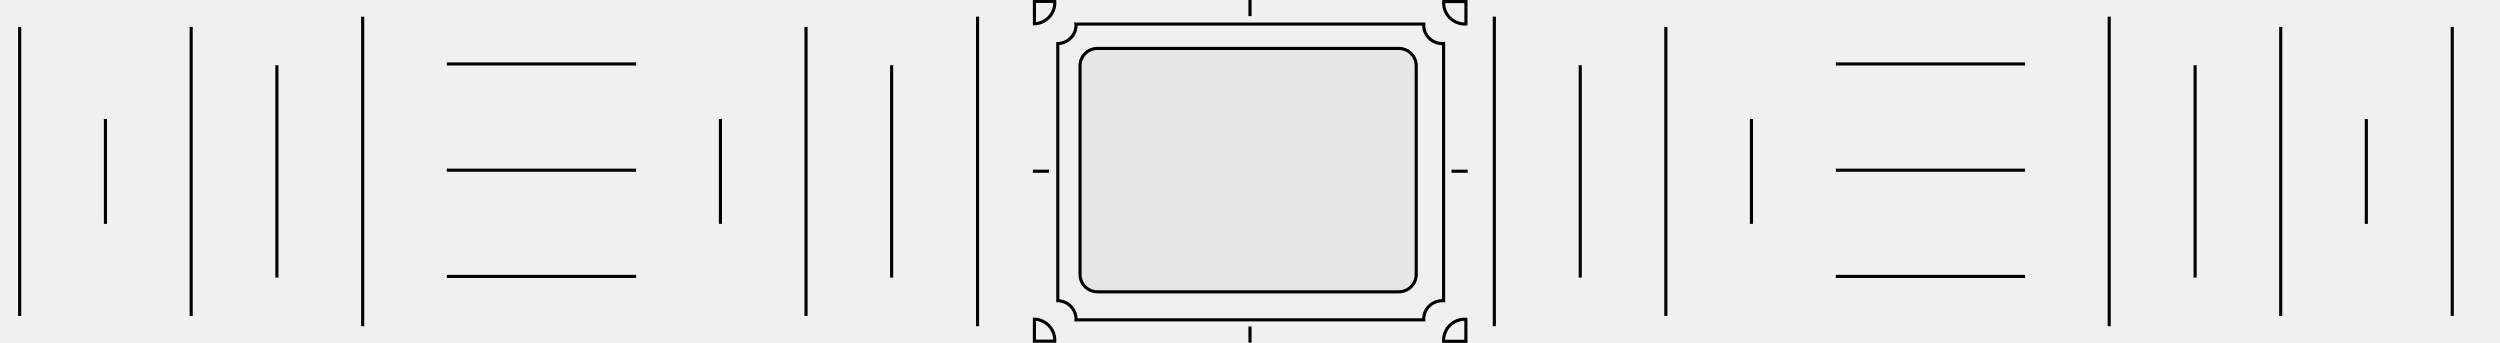
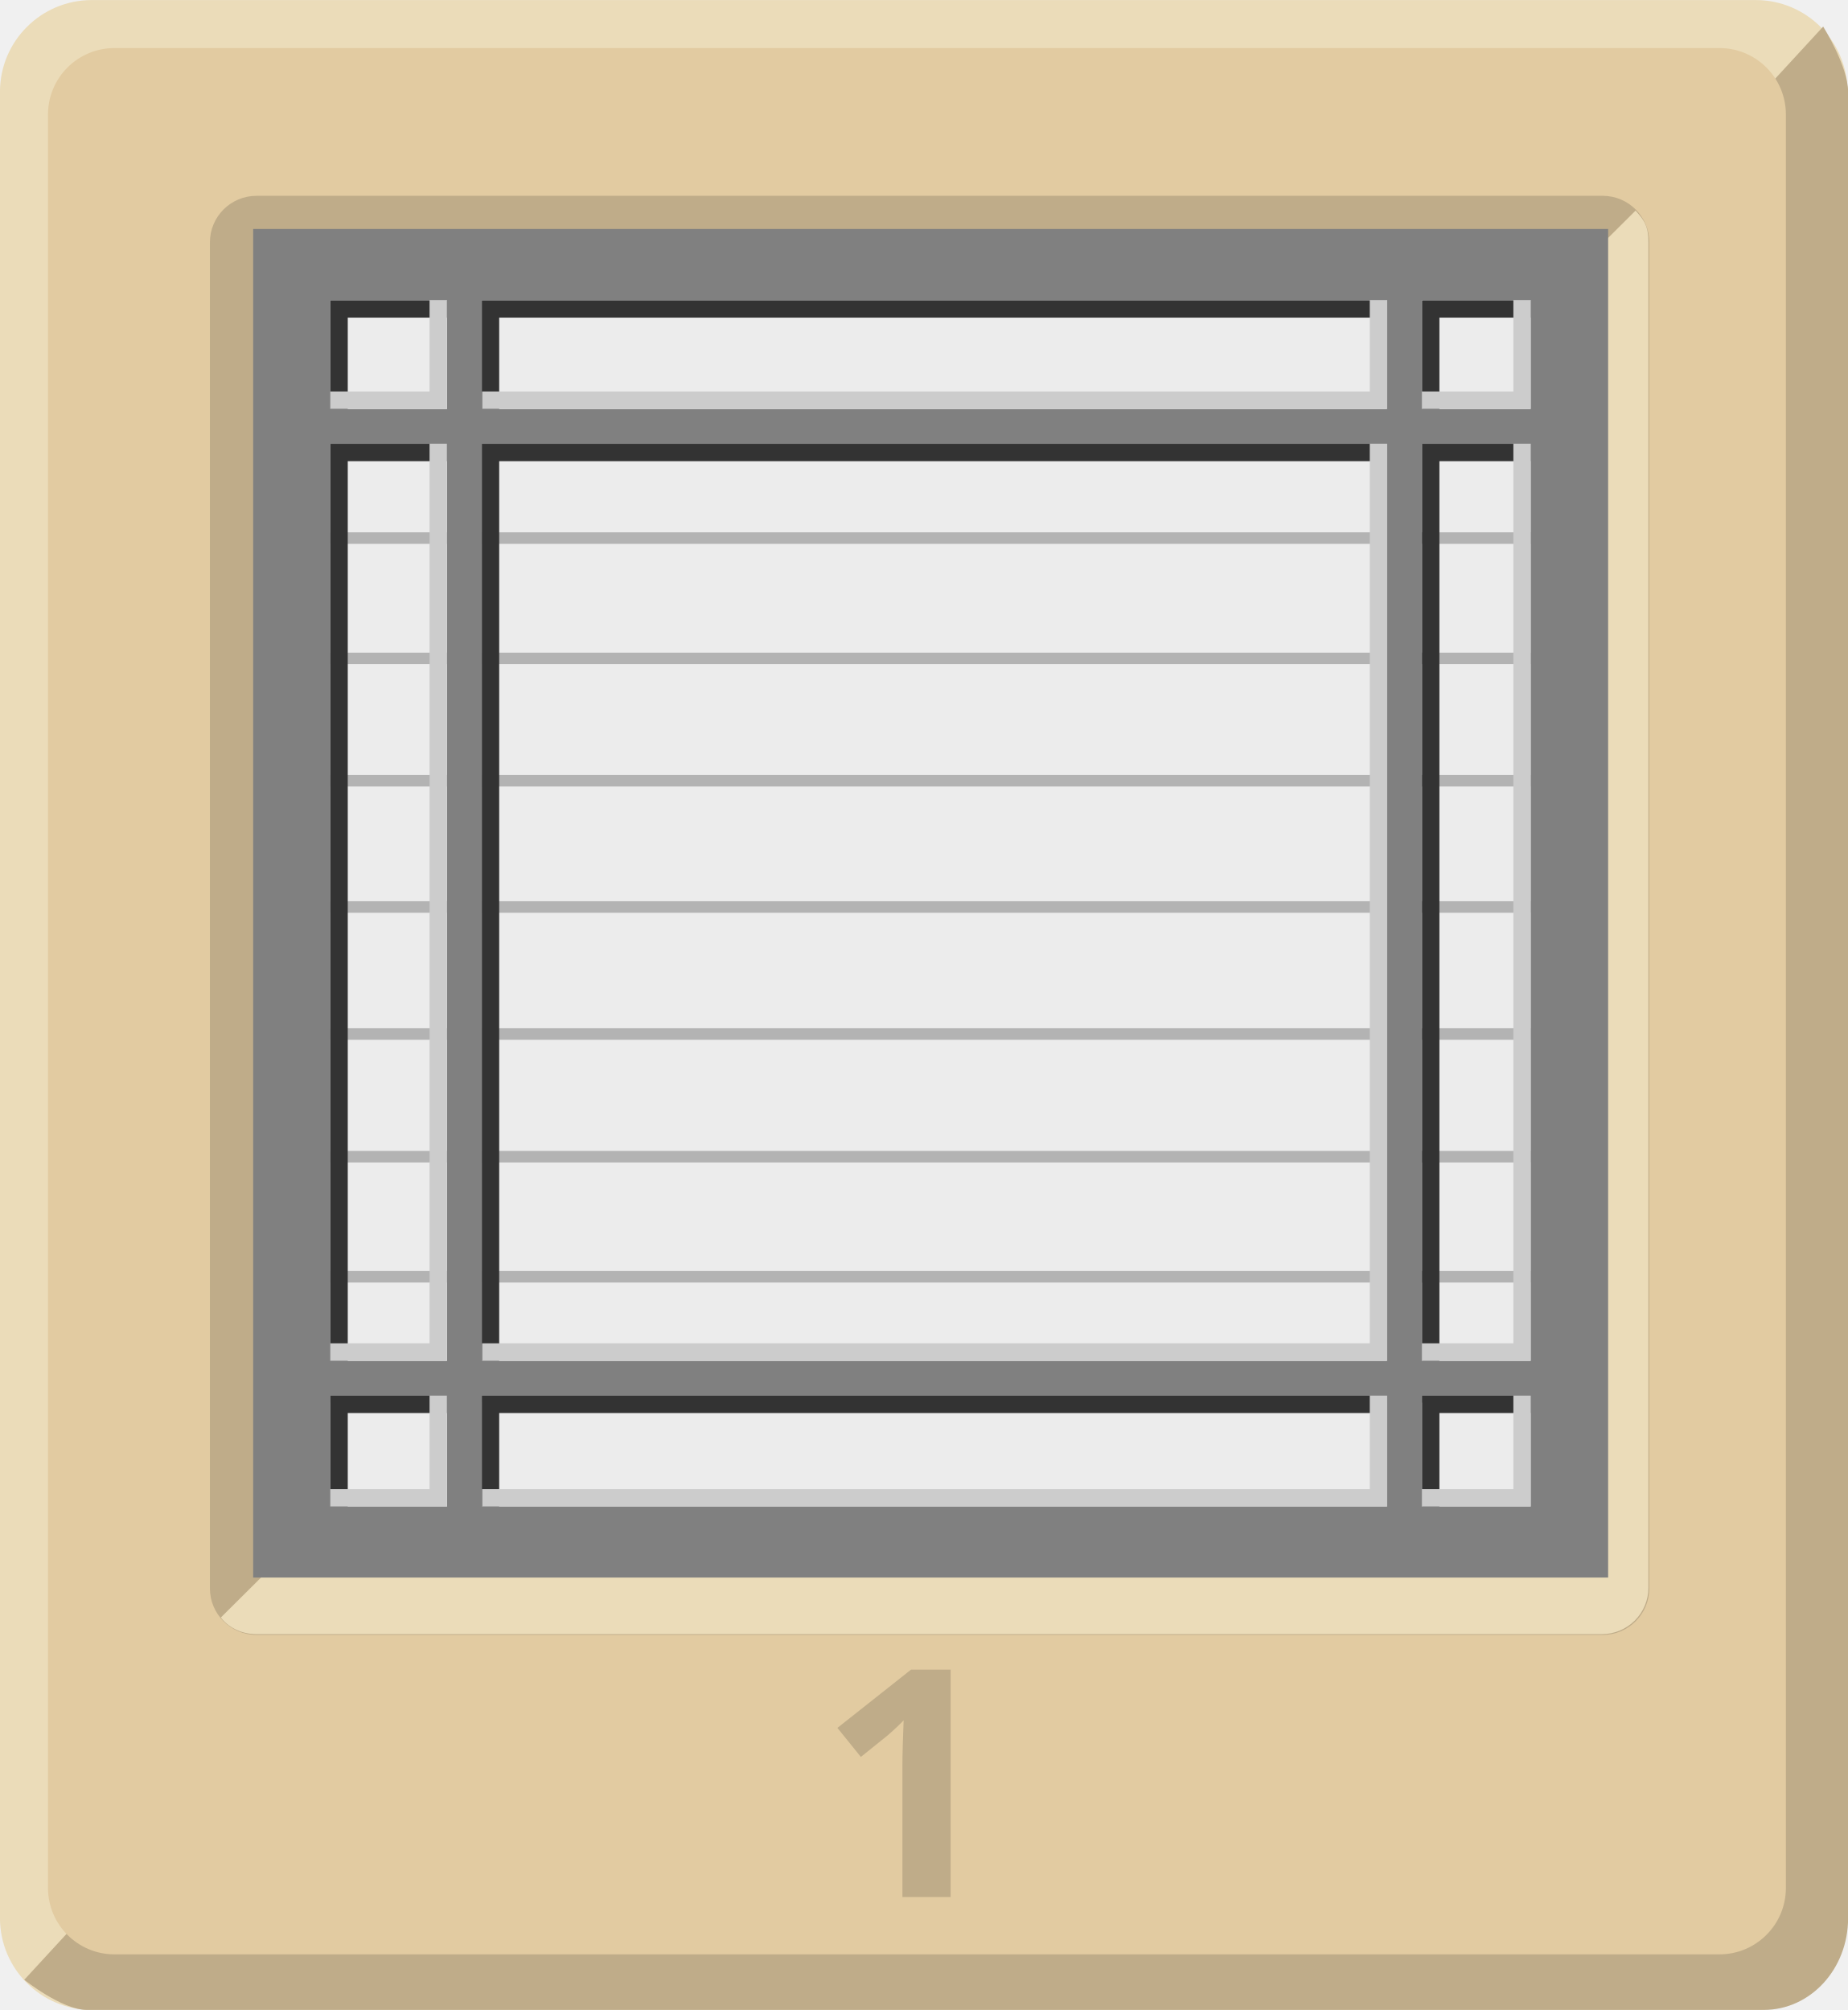
- <svg height="109.7" width="800" viewBox="0 0 800 109.723">
-   <g stroke="#000" transform="translate(206.1 -154.5)">
-     <rect ry="5.566" height="77.9" width="107.6" y="170" x="139.5" fill="#e6e6e6" color="#000" />
-     <g fill="none" color="#000">
-       <path d="M263 256.7a6.752 6.752 0 0 0-.385-.02 6.752 6.752 0 0 0-.478.018 6.752 6.752 0 0 0-.67.08 6.752 6.752 0 0 0-.658.149 6.752 6.752 0 0 0-.641.212 6.752 6.752 0 0 0-.615.276 6.752 6.752 0 0 0-.586.336 6.752 6.752 0 0 0-.549.392 6.752 6.752 0 0 0-.508.446 6.752 6.752 0 0 0-.459.494 6.752 6.752 0 0 0-.408.537 6.752 6.752 0 0 0-.353.576 6.752 6.752 0 0 0-.293.607 6.752 6.752 0 0 0-.233.633 6.752 6.752 0 0 0-.166.655 6.752 6.752 0 0 0-.101.668 6.752 6.752 0 0 0-.034.673 6.752 6.752 0 0 0 .012.3H263V256.7zM131.4 263.7a6.752 6.752 0 0 0 .016-.299 6.752 6.752 0 0 0-.018-.476 6.752 6.752 0 0 0-.08-.67 6.752 6.752 0 0 0-.148-.66 6.752 6.752 0 0 0-.213-.641 6.752 6.752 0 0 0-.276-.615 6.752 6.752 0 0 0-.336-.586 6.752 6.752 0 0 0-.392-.549 6.752 6.752 0 0 0-.446-.506 6.752 6.752 0 0 0-.494-.46 6.752 6.752 0 0 0-.537-.409 6.752 6.752 0 0 0-.576-.354 6.752 6.752 0 0 0-.607-.293 6.752 6.752 0 0 0-.633-.23 6.752 6.752 0 0 0-.654-.168 6.752 6.752 0 0 0-.668-.102 6.752 6.752 0 0 0-.446-.021v7.039h6.508zM138.2 162.2a6.033 5.879 0 0 1 .014.369 6.033 5.879 0 0 1-.03.587 6.033 5.879 0 0 1-.09.581 6.033 5.879 0 0 1-.15.57 6.033 5.879 0 0 1-.206.551 6.033 5.879 0 0 1-.262.529 6.033 5.879 0 0 1-.316.502 6.033 5.879 0 0 1-.365.467 6.033 5.879 0 0 1-.412.43 6.033 5.879 0 0 1-.452.388 6.033 5.879 0 0 1-.49.342 6.033 5.879 0 0 1-.524.293 6.033 5.879 0 0 1-.55.24 6.033 5.879 0 0 1-.572.185 6.033 5.879 0 0 1-.59.129 6.033 5.879 0 0 1-.598.07 6.033 5.879 0 0 1-.222.008v82.3a6.033 5.879 0 0 1 .398.018 6.033 5.879 0 0 1 .597.089 6.033 5.879 0 0 1 .585.146 6.033 5.879 0 0 1 .565.2 6.033 5.879 0 0 1 .543.256 6.033 5.879 0 0 1 .515.308 6.033 5.879 0 0 1 .48.355 6.033 5.879 0 0 1 .44.401 6.033 5.879 0 0 1 .399.44 6.033 5.879 0 0 1 .35.479 6.033 5.879 0 0 1 .3.51 6.033 5.879 0 0 1 .247.536 6.033 5.879 0 0 1 .19.557 6.033 5.879 0 0 1 .133.575 6.033 5.879 0 0 1 .071.584 6.033 5.879 0 0 1 .016.415 6.033 5.879 0 0 1-.014.26h111.3a6.033 5.879 0 0 1-.01-.26 6.033 5.879 0 0 1 .03-.587 6.033 5.879 0 0 1 .09-.582 6.033 5.879 0 0 1 .148-.57 6.033 5.879 0 0 1 .208-.55 6.033 5.879 0 0 1 .262-.53 6.033 5.879 0 0 1 .316-.501 6.033 5.879 0 0 1 .365-.468 6.033 5.879 0 0 1 .41-.43 6.033 5.879 0 0 1 .453-.388 6.033 5.879 0 0 1 .49-.341 6.033 5.879 0 0 1 .524-.293 6.033 5.879 0 0 1 .55-.24 6.033 5.879 0 0 1 .573-.185 6.033 5.879 0 0 1 .588-.13 6.033 5.879 0 0 1 .598-.07 6.033 5.879 0 0 1 .428-.014 6.033 5.879 0 0 1 .344.017v-82.31a6.033 5.879 0 0 1-.344.012 6.033 5.879 0 0 1-.602-.03 6.033 5.879 0 0 1-.597-.088 6.033 5.879 0 0 1-.585-.144 6.033 5.879 0 0 1-.565-.203 6.033 5.879 0 0 1-.543-.255 6.033 5.879 0 0 1-.515-.308 6.033 5.879 0 0 1-.48-.355 6.033 5.879 0 0 1-.441-.4 6.033 5.879 0 0 1-.398-.442 6.033 5.879 0 0 1-.35-.478 6.033 5.879 0 0 1-.3-.51 6.033 5.879 0 0 1-.247-.536 6.033 5.879 0 0 1-.19-.557 6.033 5.879 0 0 1-.133-.574 6.033 5.879 0 0 1-.071-.583 6.033 5.879 0 0 1-.016-.416 6.033 5.879 0 0 1 .02-.37h-111.3zM255.9 155a6.752 6.752 0 0 0-.021.424 6.752 6.752 0 0 0 .017.478 6.752 6.752 0 0 0 .08.67 6.752 6.752 0 0 0 .149.658 6.752 6.752 0 0 0 .212.641 6.752 6.752 0 0 0 .276.615 6.752 6.752 0 0 0 .336.586 6.752 6.752 0 0 0 .392.549 6.752 6.752 0 0 0 .446.508 6.752 6.752 0 0 0 .494.459 6.752 6.752 0 0 0 .537.408 6.752 6.752 0 0 0 .576.353 6.752 6.752 0 0 0 .607.293 6.752 6.752 0 0 0 .633.233 6.752 6.752 0 0 0 .655.166 6.752 6.752 0 0 0 .668.101 6.752 6.752 0 0 0 .673.034 6.752 6.752 0 0 0 .385-.014V155H255.9zM124.9 162.1a6.752 6.752 0 0 0 .248-.01 6.752 6.752 0 0 0 .67-.08 6.752 6.752 0 0 0 .66-.148 6.752 6.752 0 0 0 .64-.213 6.752 6.752 0 0 0 .616-.276 6.752 6.752 0 0 0 .586-.336 6.752 6.752 0 0 0 .549-.392 6.752 6.752 0 0 0 .506-.446 6.752 6.752 0 0 0 .46-.494 6.752 6.752 0 0 0 .409-.537 6.752 6.752 0 0 0 .353-.576 6.752 6.752 0 0 0 .293-.607 6.752 6.752 0 0 0 .23-.633 6.752 6.752 0 0 0 .169-.655 6.752 6.752 0 0 0 .101-.668 6.752 6.752 0 0 0 .033-.673 6.752 6.752 0 0 0-.015-.424H124.9v7.168z" />
+ <svg height="231" width="212.3" viewBox="0 0 212.317 231.006">
+   <rect id="surroundHightlight" ry="10.55" height="231" width="212.3" x="-.003" fill="#ebdcb9" color="#000" />
+   <path id="surroundLowlight" d="M209.5 3.048s2.864 4.563 2.864 7.504v209.9c0 5.846-4.321 10.55-9.688 10.55H9.976c-2.857 0-7.187-3.462-7.187-3.462z" fill="#bfac89" color="#000" />
+   <rect id="surround" ry="7.638" height="219.1" width="199.7" y="5.517" x="5.515" fill="#e2cba1" color="#000" />
+   <rect id="surroundInnerLowlight" ry="5.352" height="165.4" width="165.4" y="22.5" x="24.12" fill="#bfac89" color="#000" />
+   <path id="surroundInnderHighlight" d="M25.38 185.9c.741 1.008 2.221 1.913 4.087 1.913h154.6a5.341 5.341 0 0 0 5.352-5.354v-154.6c0-1.865-.474-2.554-1.479-3.656z" fill="#ebdcb9" color="#000" />
+   <text id="artworkNumber" transform="scale(1.002 .9984)" font-size="48.88" y="218.372" x="93.878" font-family="sans-serif" fill="#bfac89" word-spacing="0" letter-spacing="0">
+     <tspan font-weight="900" font-size="36.66" y="218.372" x="93.878" font-family="'Source Code Pro'">1</tspan>
+   </text>
+   <path id="windowInside" fill="#fff" color="#000" d="M31.53 27.47h150.3v151H31.53z" />
+   <g id="blinds" color="#000">
+     <path fill="#ececec" d="M33.51 33.15h145.2v14.93H33.51z" />
+     <path fill="#ececec" d="M33.51 47.46h145.2v14.93H33.51z" />
+     <path transform="scale(1 -1)" fill="#b3b3b3" d="M33.51-48.67h145.2v1.324H33.51z" />
+     <path fill="#ececec" d="M33.51 61.29h145.2v14.93H33.51z" />
+     <path transform="scale(1 -1)" fill="#b3b3b3" d="M33.51-62.5h145.2v1.324H33.51z" />
+     <path fill="#ececec" d="M33.51 75.12h145.2v14.93H33.51z" />
+     <path transform="scale(1 -1)" fill="#b3b3b3" d="M33.51-76.33h145.2v1.324H33.51z" />
+     <path fill="#ececec" d="M33.51 89.18h145.2v14.93H33.51z" />
+     <path transform="scale(1 -1)" fill="#b3b3b3" d="M33.51-90.39h145.2v1.324H33.51z" />
+     <path fill="#ececec" d="M33.51 103.7h145.2v14.93H33.51z" />
+     <path transform="scale(1 -1)" fill="#b3b3b3" d="M33.51-104.9h145.2v1.324H33.51z" />
+     <path fill="#ececec" d="M33.51 146.2h145.2v14.93H33.51zM33.51 118.3h145.2v14.93H33.51z" />
+     <path transform="scale(1 -1)" fill="#b3b3b3" d="M33.51-119.5h145.2v1.324H33.51z" />
+     <path fill="#ececec" d="M33.51 160h145.2v14.93H33.51zM33.51 132.3h145.2v14.93H33.51z" />
+     <path transform="scale(1 -1)" fill="#b3b3b3" d="M33.51-161.2h145.2v1.324H33.51zM33.51-133.6h145.2v1.324H33.51zM33.51-175.5h145.2v1.324H33.51zM33.51-147.4h145.2v1.324H33.51z" />
+   </g>
+   <g id="frameGroup" color="#000">
+     <g id="frameLowlights" fill="#333">
+       <path d="M37.96 34.5v12.51h2V36.5h11.4v-2h-13.4zM55.36 34.5v12.51h2V36.5h102v-2h-104zM163.4 34.5v12.51h2V36.5h10.51v-2H163.4zM37.96 51v105.4h2V53h11.4v-2h-13.4zM55.36 51v105.4h2V53h102v-2h-104zM163.4 51v105.4h2V53h10.51v-2H163.4zM37.96 160.4v12.74h2V162.4h11.4v-2h-13.4zM55.36 160.4v12.74h2V162.4h102v-2h-104zM163.4 160.4v12.74h2V162.4h10.51v-2H163.4z" />
    </g>
-     <g fill="none">
-       <path d="M124.4 209.3h5.164M258.4 209.3h5.164M193.9 154.5v5.164M193.9 259v5.164" />
+     <path id="frame" d="M29.09 26.31v155h155.7v-155H29.09zm8.881 8.19h13.4v12.51h-13.4V34.5zm17.4 0h104v12.51h-104V34.5zm108 0h12.51v12.51h-12.51V34.5zm-125.4 16.51h13.4v105.4h-13.4V51.01zm17.4 0h104v105.4h-104V51.01zm108 0h12.51v105.4h-12.51V51.01zm-125.4 109.4h13.4v12.74h-13.4v-12.74zm17.4 0h104v12.74h-104v-12.74zm108 0h12.51v12.74h-12.51v-12.74z" fill="gray" />
+     <g id="frameHighlights" fill="#ccc">
+       <path d="M49.36 34.48v10.51h-11.4v2h13.4V34.48h-2zM157.4 34.48v10.51h-102v2h104V34.48h-2zM173.9 34.48v10.51h-10.51v2h12.51V34.48h-2zM49.36 50.99v103.4h-11.4v2h13.4V50.99h-2zM157.4 50.99v103.4h-102v2h104V50.99h-2zM173.9 50.99v103.4h-10.51v2h12.51V50.99h-2zM49.36 160.4v10.74h-11.4v2h13.4V160.4h-2zM157.4 160.4v10.74h-102v2h104V160.4h-2zM173.9 160.4v10.74h-10.51v2h12.51V160.4h-2z" />
    </g>
  </g>
-   <path d="M312.8 5.324v99.08M285.3 20.88v67.96M257.9 8.599v92.52M230.5 38.08v33.57" stroke="#000" fill="none" />
-   <g stroke="#000" fill="none">
-     <path d="M203.52 20.47h-60.59M203.52 88.47h-60.59M203.52 54.47h-60.59" />
-   </g>
-   <path d="M116 5.324v99.08M88.54 20.88v67.96M61.1 8.599v92.52M33.66 38.08v33.57M6.215 8.599v92.52M478.2 5.324v99.08M505.7 20.88v67.96M533.1 8.599v92.52M560.5 38.08v33.57" stroke="#000" fill="none" />
-   <g stroke="#000" fill="none">
-     <path d="M587.5 20.47h60.59M587.5 88.47h60.59M587.5 54.47h60.59" />
-   </g>
-   <path d="M675 5.324v99.08M702.5 20.88v67.96M729.9 8.599v92.52M757.3 38.08v33.57M784.8 8.599v92.52" stroke="#000" fill="none" />
</svg>
